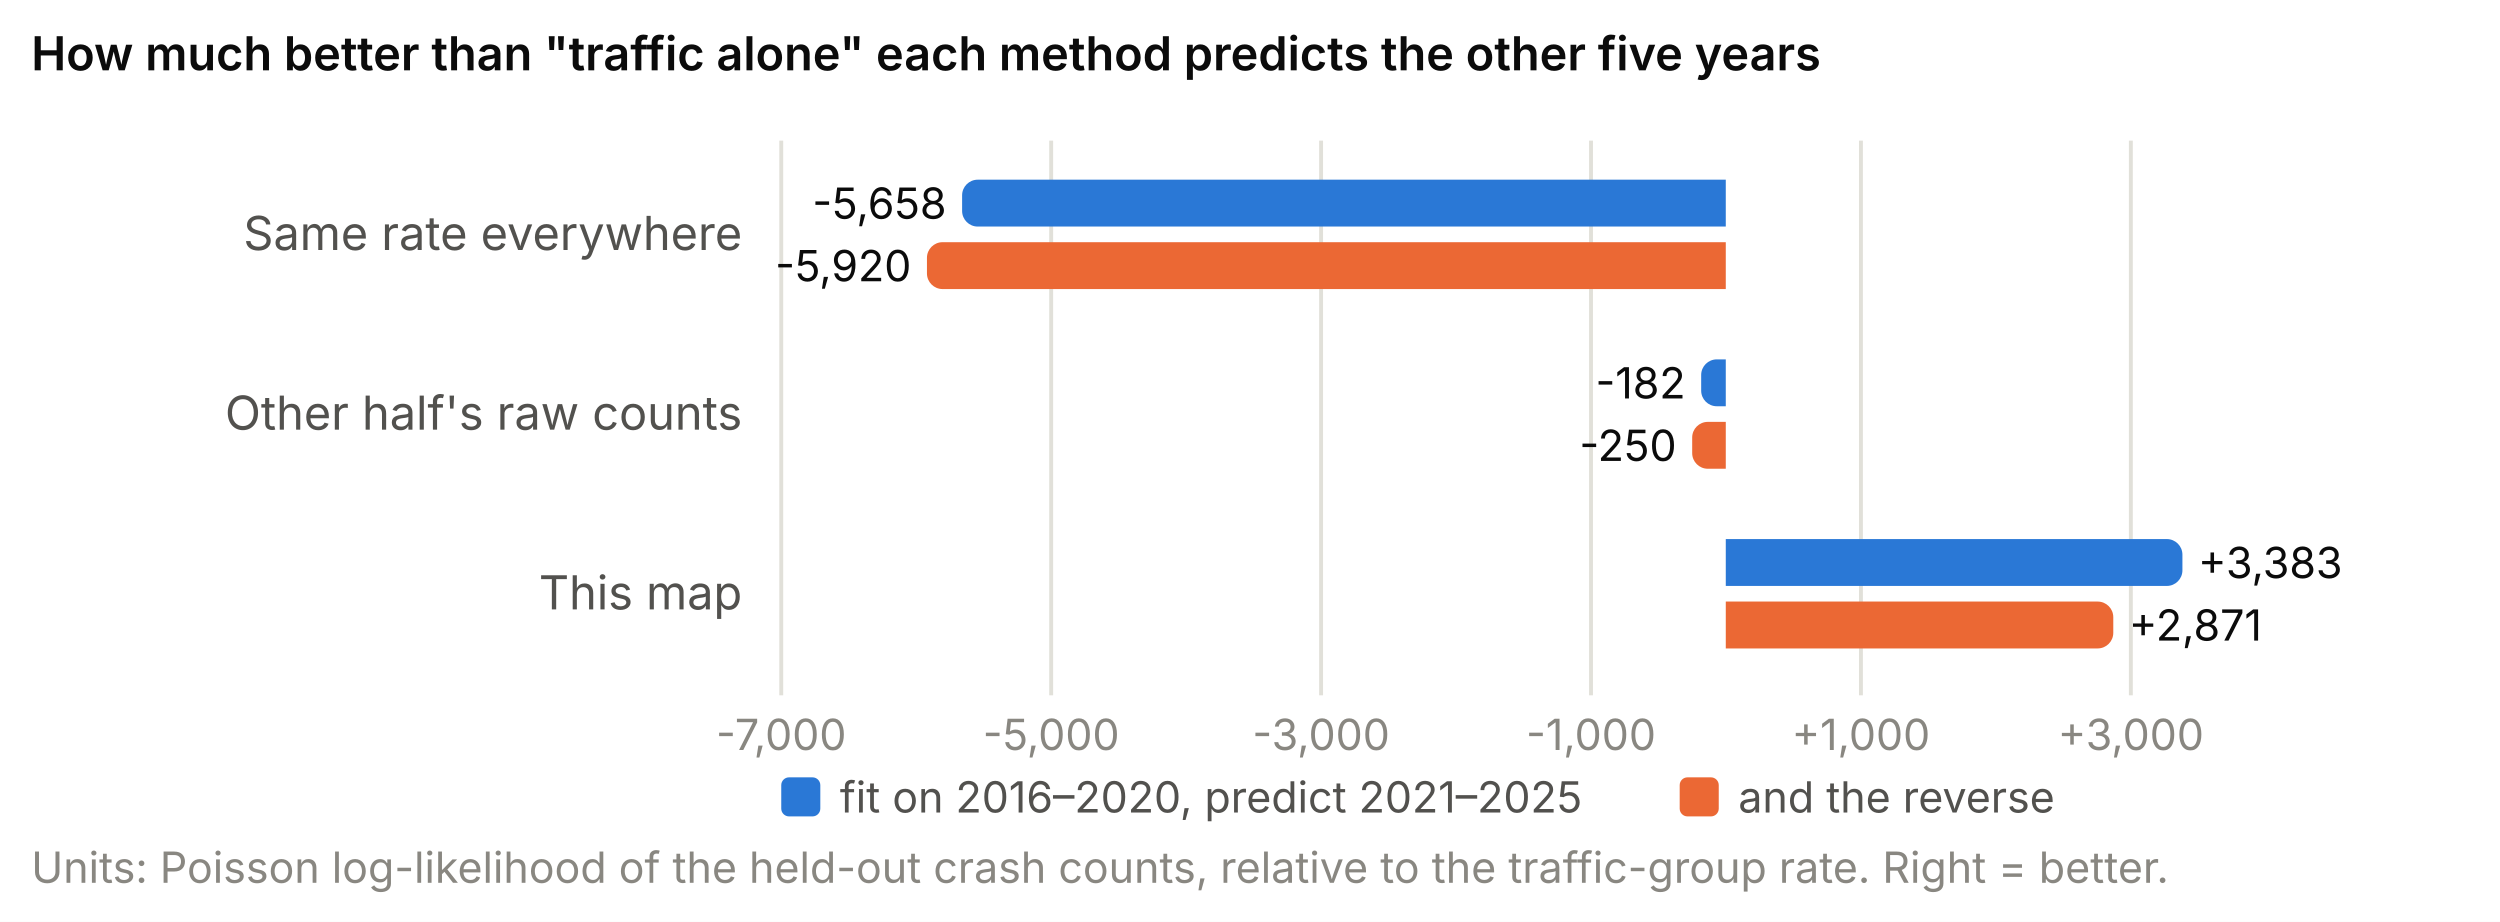
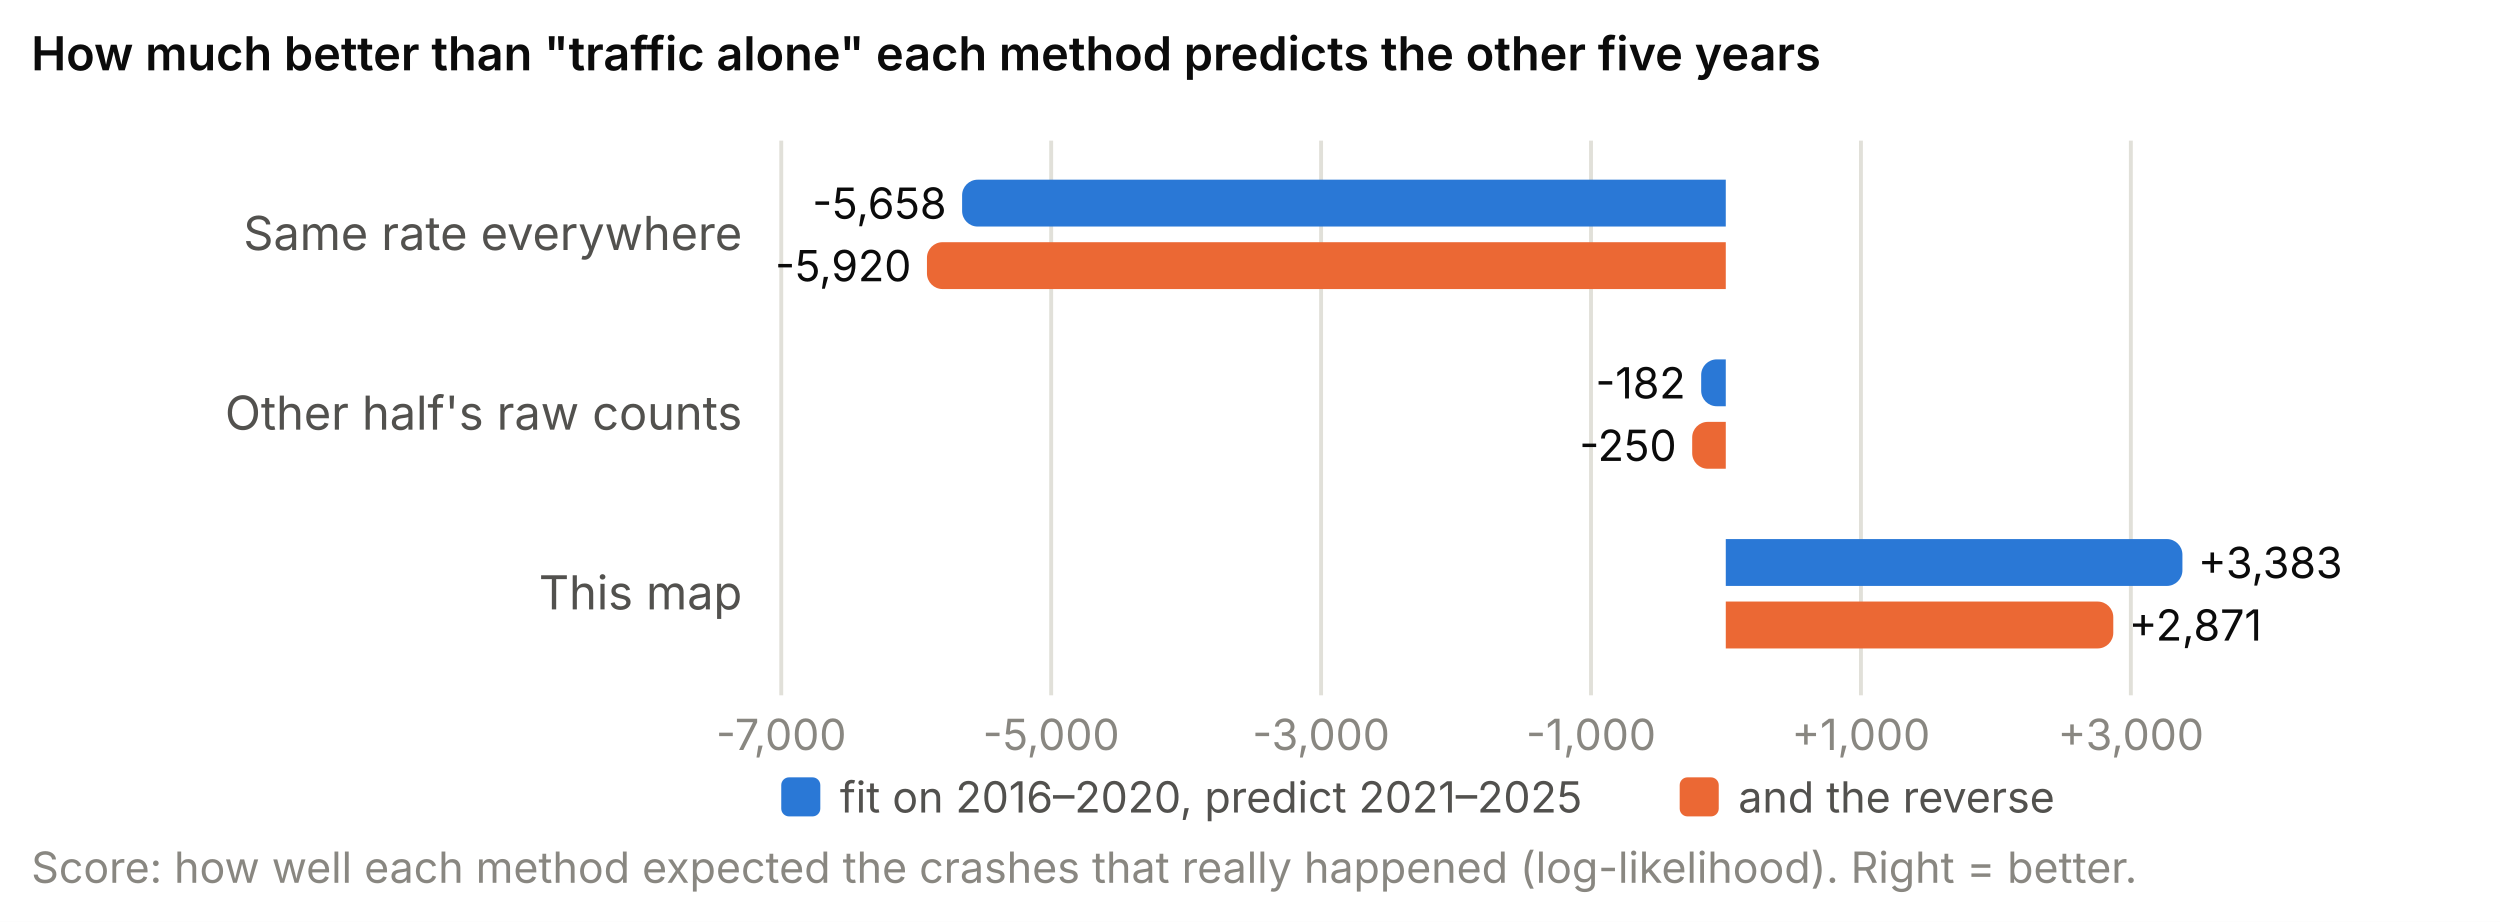
<svg xmlns="http://www.w3.org/2000/svg" viewBox="0 0 640 236" width="640" height="236" role="img" aria-label="Prediction check against simpler methods" font-family="system-ui,-apple-system,'Segoe UI',sans-serif" font-size="12">
  <rect width="640" height="236" fill="#ffffff" />
  <text x="8.0" y="18.0" font-size="12" fill="#0b0b0b" text-anchor="start" font-weight="600">How much better than "traffic alone" each method predicts the other five years</text>
  <line x1="200.0" y1="36.0" x2="200.0" y2="178.0" stroke="#e1e0d9" stroke-width="1" />
  <text x="200.0" y="192.0" font-size="11" fill="#898781" text-anchor="middle" font-weight="normal">-7,000</text>
  <line x1="269.1" y1="36.0" x2="269.1" y2="178.0" stroke="#e1e0d9" stroke-width="1" />
  <text x="269.1" y="192.0" font-size="11" fill="#898781" text-anchor="middle" font-weight="normal">-5,000</text>
  <line x1="338.2" y1="36.0" x2="338.2" y2="178.0" stroke="#e1e0d9" stroke-width="1" />
  <text x="338.2" y="192.0" font-size="11" fill="#898781" text-anchor="middle" font-weight="normal">-3,000</text>
  <line x1="407.3" y1="36.0" x2="407.3" y2="178.0" stroke="#e1e0d9" stroke-width="1" />
  <text x="407.3" y="192.0" font-size="11" fill="#898781" text-anchor="middle" font-weight="normal">-1,000</text>
  <line x1="476.4" y1="36.0" x2="476.4" y2="178.0" stroke="#e1e0d9" stroke-width="1" />
  <text x="476.4" y="192.0" font-size="11" fill="#898781" text-anchor="middle" font-weight="normal">+1,000</text>
  <line x1="545.5" y1="36.0" x2="545.5" y2="178.0" stroke="#e1e0d9" stroke-width="1" />
  <text x="545.5" y="192.0" font-size="11" fill="#898781" text-anchor="middle" font-weight="normal">+3,000</text>
  <text x="190.0" y="64.0" font-size="12" fill="#52514e" text-anchor="end" font-weight="normal">Same rate everywhere</text>
  <g transform="translate(883.6,0) scale(-1,1)">
    <path d="M441.8,46.0h191.5a4,4 0 0 1 4,4v4.0a4,4 0 0 1 -4,4h-191.5z" fill="#2a78d6" />
  </g>
  <text x="242.3" y="56.0" font-size="11" fill="#0b0b0b" text-anchor="end" font-weight="normal">-5,658</text>
  <g transform="translate(883.6,0) scale(-1,1)">
    <path d="M441.8,62.0h200.5a4,4 0 0 1 4,4v4.0a4,4 0 0 1 -4,4h-200.5z" fill="#eb6834" />
  </g>
  <text x="233.3" y="72.0" font-size="11" fill="#0b0b0b" text-anchor="end" font-weight="normal">-5,920</text>
  <text x="190.0" y="110.0" font-size="12" fill="#52514e" text-anchor="end" font-weight="normal">Other half's raw counts</text>
  <g transform="translate(883.6,0) scale(-1,1)">
    <path d="M441.8,92.0h2.3a4,4 0 0 1 4,4v4.0a4,4 0 0 1 -4,4h-2.3z" fill="#2a78d6" />
  </g>
  <text x="431.5" y="102.0" font-size="11" fill="#0b0b0b" text-anchor="end" font-weight="normal">-182</text>
  <g transform="translate(883.6,0) scale(-1,1)">
    <path d="M441.8,108.0h4.6a4,4 0 0 1 4,4v4.0a4,4 0 0 1 -4,4h-4.6z" fill="#eb6834" />
  </g>
  <text x="429.2" y="118.0" font-size="11" fill="#0b0b0b" text-anchor="end" font-weight="normal">-250</text>
  <text x="190.0" y="156.0" font-size="12" fill="#52514e" text-anchor="end" font-weight="normal">This map</text>
  <path d="M441.8,138.0h112.9a4,4 0 0 1 4,4v4.0a4,4 0 0 1 -4,4h-112.9z" fill="#2a78d6" />
  <text x="562.7" y="148.0" font-size="11" fill="#0b0b0b" text-anchor="start" font-weight="normal">+3,383</text>
  <path d="M441.8,154.0h95.2a4,4 0 0 1 4,4v4.0a4,4 0 0 1 -4,4h-95.2z" fill="#eb6834" />
  <text x="545.0" y="164.0" font-size="11" fill="#0b0b0b" text-anchor="start" font-weight="normal">+2,871</text>
  <rect x="200" y="199" width="10" height="10" rx="2" fill="#2a78d6" />
  <text x="215.0" y="208.0" font-size="11" fill="#52514e" text-anchor="start" font-weight="normal">fit on 2016–2020, predict 2021–2025</text>
  <rect x="430" y="199" width="10" height="10" rx="2" fill="#eb6834" />
  <text x="445.0" y="208.0" font-size="11" fill="#52514e" text-anchor="start" font-weight="normal">and the reverse</text>
-   <text x="8.0" y="226.0" font-size="11" fill="#898781" text-anchor="start" font-weight="normal">Units: Poisson log-likelihood of the held-out crash counts, relative to the traffic-group rate. Right = better.</text>
+   <text x="8.0" y="226.0" font-size="11" fill="#898781" text-anchor="start" font-weight="normal">Score: how well each method expected the crashes that really happened (log-likelihood). Right = better.</text>
</svg>
